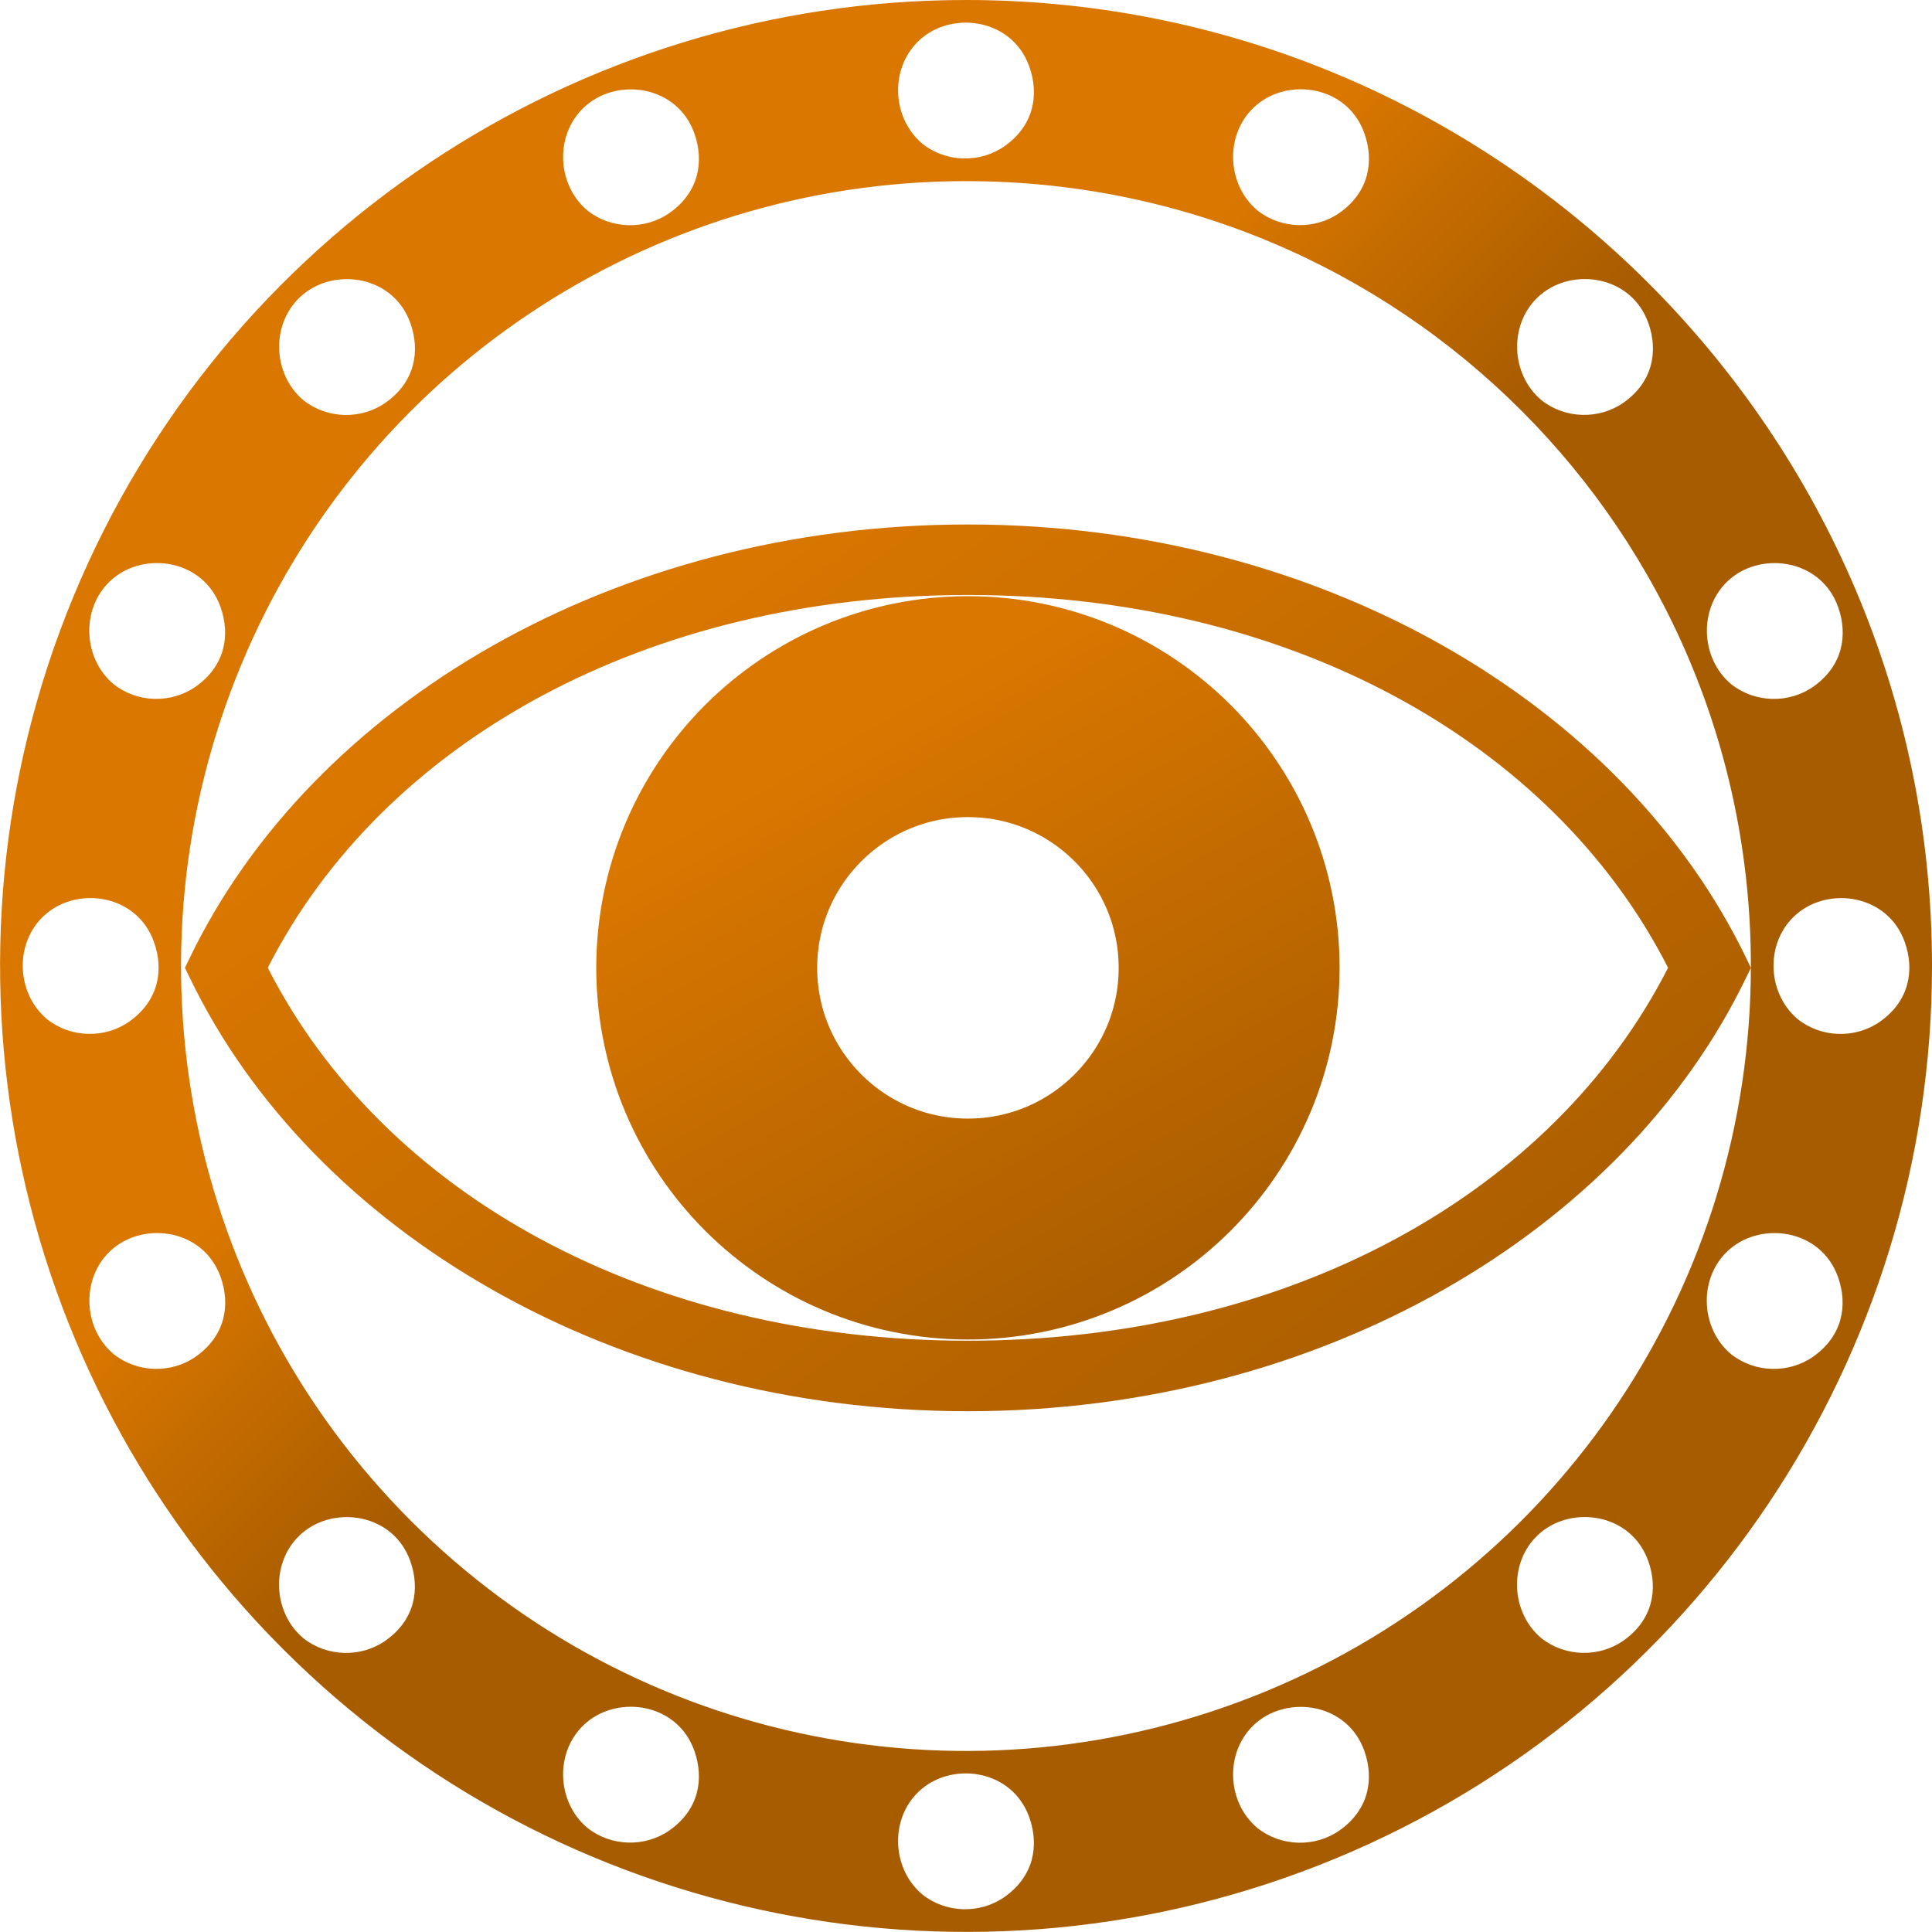
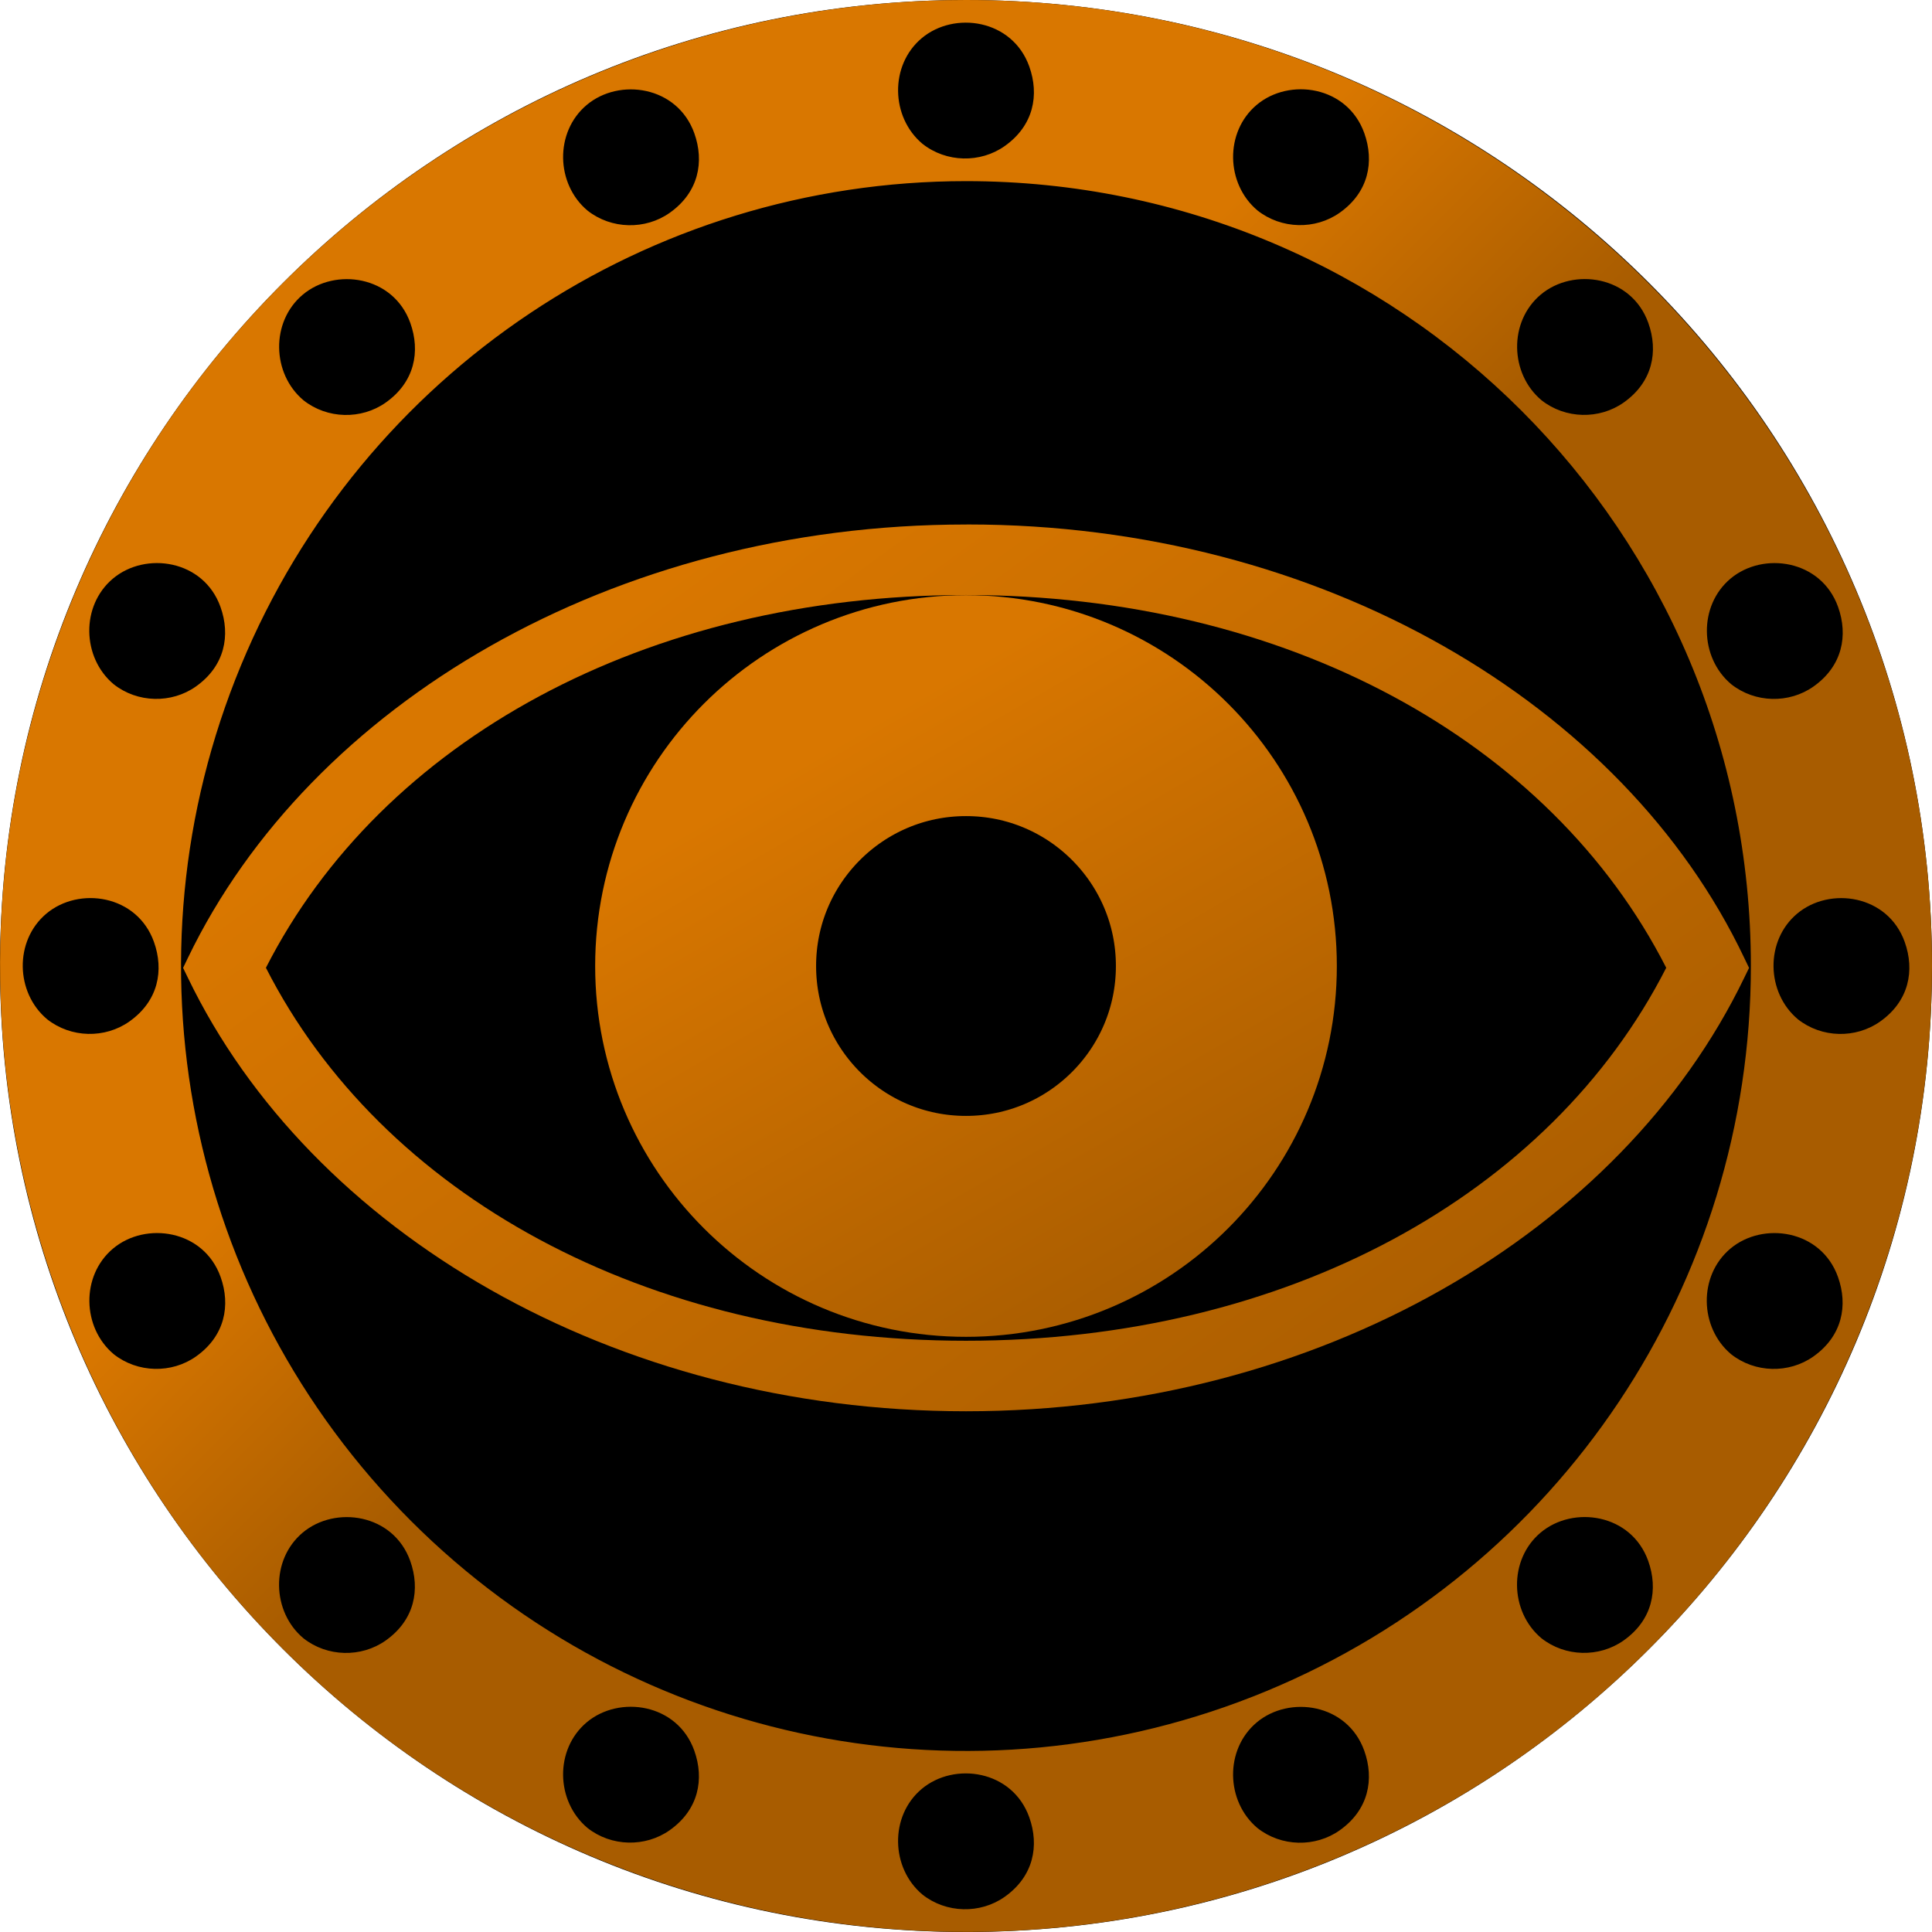
- <svg xmlns="http://www.w3.org/2000/svg" xmlns:xlink="http://www.w3.org/1999/xlink" xml:space="preserve" width="512" height="512" class="snail_eye" style="background-color:#1e1e1e">
+ <svg xmlns="http://www.w3.org/2000/svg" xmlns:xlink="http://www.w3.org/1999/xlink" xml:space="preserve" width="512" height="512" class="snail_eye" style="background-color:transparent">
  <defs>
    <linearGradient id="b">
      <stop offset="0" style="stop-color:#d97700" />
      <stop offset=".8" style="stop-color:#a85c00" />
    </linearGradient>
    <linearGradient id="a">
      <stop offset="0" style="stop-color:#d97700" />
      <stop offset=".2" style="stop-color:#a85c00" />
    </linearGradient>
    <linearGradient xlink:href="#a" id="c" x1="0" x2="512" y1="0" y2="512" gradientUnits="userSpaceOnUse" />
    <linearGradient xlink:href="#b" id="d" x1="221.125" x2="331.379" y1="191.955" y2="382.636" gradientTransform="translate(3 3)" gradientUnits="userSpaceOnUse" />
    <linearGradient xlink:href="#a" id="f" x1="190" x2="512" y1="190" y2="512" gradientUnits="userSpaceOnUse" />
    <linearGradient xlink:href="#b" id="e" x1="173" x2="401" y1="155" y2="468" gradientTransform="translate(.5 .5)" gradientUnits="userSpaceOnUse" />
  </defs>
-   <g style="mix-blend-mode:normal;fill:url(#c);fill-opacity:1">
-     <circle cx="256.51" cy="256.49" r="69.222" style="fill:none;fill-opacity:1;fill-rule:evenodd;stroke:url(#d);stroke-width:58.549;stroke-dasharray:none;stroke-opacity:1" />
-     <path d="M256.492 138.99c-93.648 0-173.75 47.592-206.182 114.804l-1.3 2.696 1.3 2.668C82.74 326.37 162.844 373.99 256.492 373.99c93.648 0 173.786-47.62 206.217-114.832l1.3-2.668-1.3-2.696C430.278 186.582 350.14 138.99 256.492 138.99Zm0 18.688c84.825 0 154.891 38.585 185.566 98.784-30.668 60.21-100.73 98.84-185.566 98.84s-154.862-38.63-185.53-98.84c30.675-60.2 100.705-98.784 185.53-98.784z" style="color:#000;fill:url(#e);fill-opacity:1;-inkscape-stroke:none" />
+   <g style="display:inline;mix-blend-mode:normal;fill:url(#c);fill-opacity:0">
+     <circle cx="256" cy="256" r="256" style="background-color:#1e1e1e;display:inline;mix-blend-mode:normal;fill:#000;fill-opacity:1;stroke-width:2;image-rendering:auto;opacity:1" />
+     <circle cx="256" cy="256" r="69" style="display:inline;fill:none;fill-opacity:1;fill-rule:evenodd;stroke:url(#d);stroke-width:58.549;stroke-dasharray:none;stroke-opacity:1" />
+     <path d="M256 139c-93.648 0-173.75 47.591-206.182 114.803l-1.3 2.697 1.3 2.668C82.249 326.38 162.352 374 256 374c93.648 0 173.786-47.62 206.217-114.832l1.3-2.668-1.3-2.697C430.278 186.582 350.14 138.99 256.492 138.99Zm0 18.688c84.825 0 154.891 38.584 185.566 98.783-30.668 60.211-100.73 98.841-185.566 98.841s-154.862-38.63-185.53-98.84c30.675-60.2 100.705-98.784 185.53-98.784z" style="color:#000;fill:url(#e);fill-opacity:1;-inkscape-stroke:none" />
    <path d="M244.444 38.097c-8.38-7.042-8.737-20.78-.185-27.973 8.635-7.265 24.032-5.03 28.509 7.493 2.685 7.514 1.187 15.656-6.522 21.1-6.436 4.547-15.465 4.399-21.802-.62zm88.784 17.66c-8.38-7.042-8.737-20.779-.185-27.973 8.635-7.264 24.032-5.03 28.509 7.494 2.685 7.513 1.187 15.655-6.522 21.1-6.436 4.546-15.465 4.399-21.802-.62zm75.267 50.293c-8.38-7.042-8.737-20.78-.186-27.973 8.636-7.265 24.033-5.03 28.51 7.494 2.685 7.513 1.187 15.655-6.522 21.1-6.436 4.546-15.465 4.398-21.802-.62zm50.29 75.268c-8.38-7.042-8.736-20.78-.185-27.973 8.636-7.264 24.033-5.03 28.51 7.494 2.685 7.513 1.187 15.655-6.522 21.1-6.436 4.546-15.465 4.398-21.802-.62zm17.659 88.785c-8.38-7.042-8.737-20.78-.186-27.973 8.636-7.264 24.033-5.03 28.51 7.494 2.685 7.513 1.187 15.655-6.522 21.1-6.436 4.546-15.465 4.398-21.802-.62zm-17.69 88.77c-8.38-7.043-8.737-20.78-.185-27.974 8.635-7.264 24.032-5.03 28.509 7.494 2.685 7.513 1.188 15.655-6.522 21.1-6.436 4.546-15.464 4.398-21.802-.62zm-50.287 75.255c-8.38-7.042-8.736-20.78-.185-27.973 8.635-7.264 24.032-5.03 28.509 7.494 2.685 7.513 1.188 15.655-6.522 21.1-6.436 4.546-15.464 4.398-21.802-.62zm-75.245 50.31c-8.38-7.042-8.737-20.78-.185-27.973 8.635-7.264 24.032-5.03 28.509 7.494 2.685 7.513 1.188 15.655-6.522 21.1-6.436 4.546-15.464 4.398-21.802-.62zm-88.782 17.628c-8.38-7.042-8.737-20.78-.185-27.973 8.635-7.264 24.032-5.03 28.509 7.494 2.685 7.513 1.187 15.655-6.522 21.1-6.436 4.546-15.465 4.398-21.802-.62zm-88.771-17.659c-8.38-7.042-8.737-20.78-.185-27.973 8.635-7.264 24.032-5.03 28.509 7.494 2.685 7.513 1.187 15.655-6.522 21.1-6.436 4.546-15.465 4.398-21.802-.62zm-75.276-50.264c-8.38-7.042-8.737-20.78-.185-27.973 8.635-7.264 24.032-5.03 28.509 7.494 2.685 7.513 1.187 15.655-6.522 21.1-6.436 4.546-15.465 4.398-21.802-.62zM30.13 358.866c-8.38-7.042-8.737-20.78-.185-27.973 8.635-7.264 24.032-5.03 28.509 7.494 2.685 7.513 1.187 15.655-6.522 21.1-6.436 4.546-15.465 4.398-21.802-.62zm-17.657-88.772c-8.38-7.042-8.737-20.78-.185-27.973 8.635-7.264 24.032-5.03 28.509 7.494 2.685 7.513 1.187 15.655-6.522 21.1-6.436 4.546-15.465 4.398-21.802-.62zm17.63-88.78c-8.38-7.043-8.736-20.78-.184-27.974 8.635-7.264 24.032-5.03 28.509 7.494 2.685 7.513 1.187 15.655-6.522 21.1-6.436 4.546-15.465 4.398-21.802-.62zm50.313-75.245c-8.38-7.042-8.737-20.78-.185-27.973 8.635-7.265 24.032-5.03 28.509 7.494 2.685 7.513 1.187 15.655-6.522 21.1-6.436 4.546-15.465 4.398-21.802-.62zm75.257-50.285c-8.38-7.042-8.737-20.78-.185-27.973 8.635-7.264 24.032-5.03 28.509 7.494 2.685 7.513 1.187 15.655-6.522 21.1-6.436 4.546-15.465 4.398-21.802-.62zM256 0C152.527 0 59.084 62.436 19.488 158.031c-39.595 95.596-17.665 205.815 55.5 278.98 73.166 73.166 183.385 95.096 278.98 55.5C449.565 452.917 512 359.474 512 256 512 114.9 397.1 0 256 0Zm0 48c115.16 0 208 92.84 208 208 0 84.197-50.615 159.947-128.4 192.166-77.786 32.219-167.134 14.44-226.67-45.096-59.537-59.536-77.315-148.884-45.096-226.67C96.053 98.615 171.804 48 256 48Z" style="color:#000;display:inline;fill:url(#f);fill-opacity:1;paint-order:markers fill stroke" />
  </g>
</svg>
